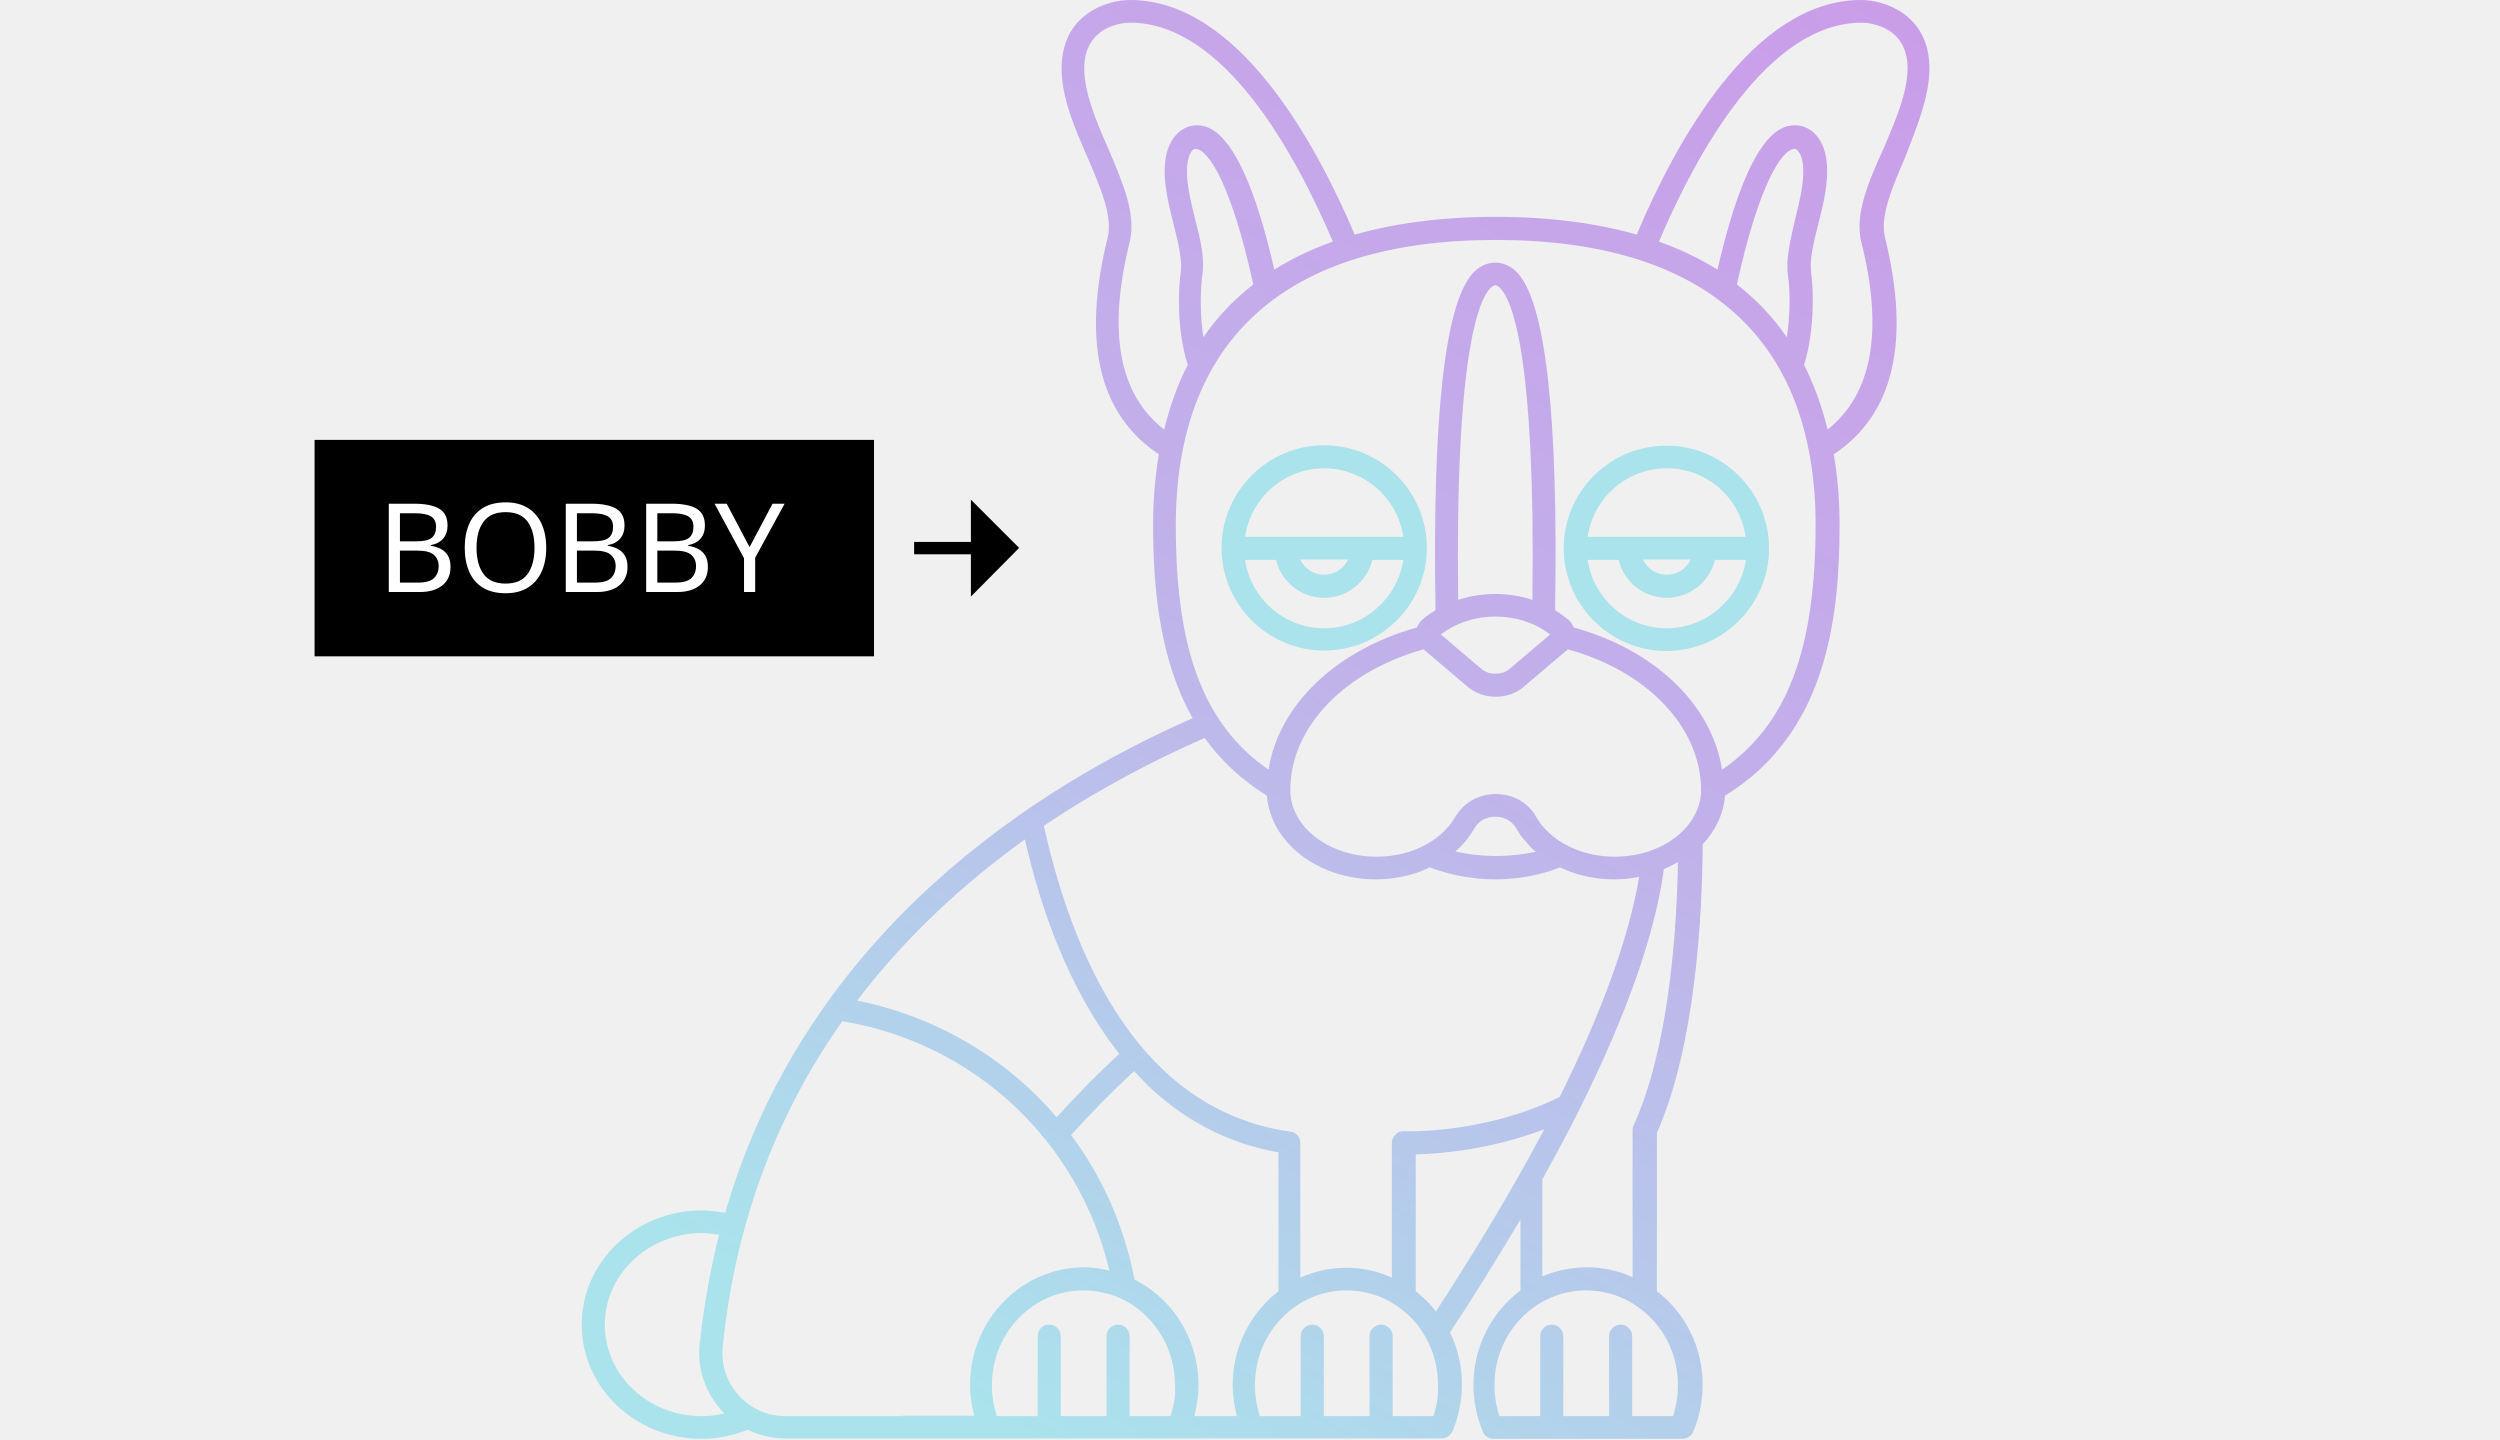
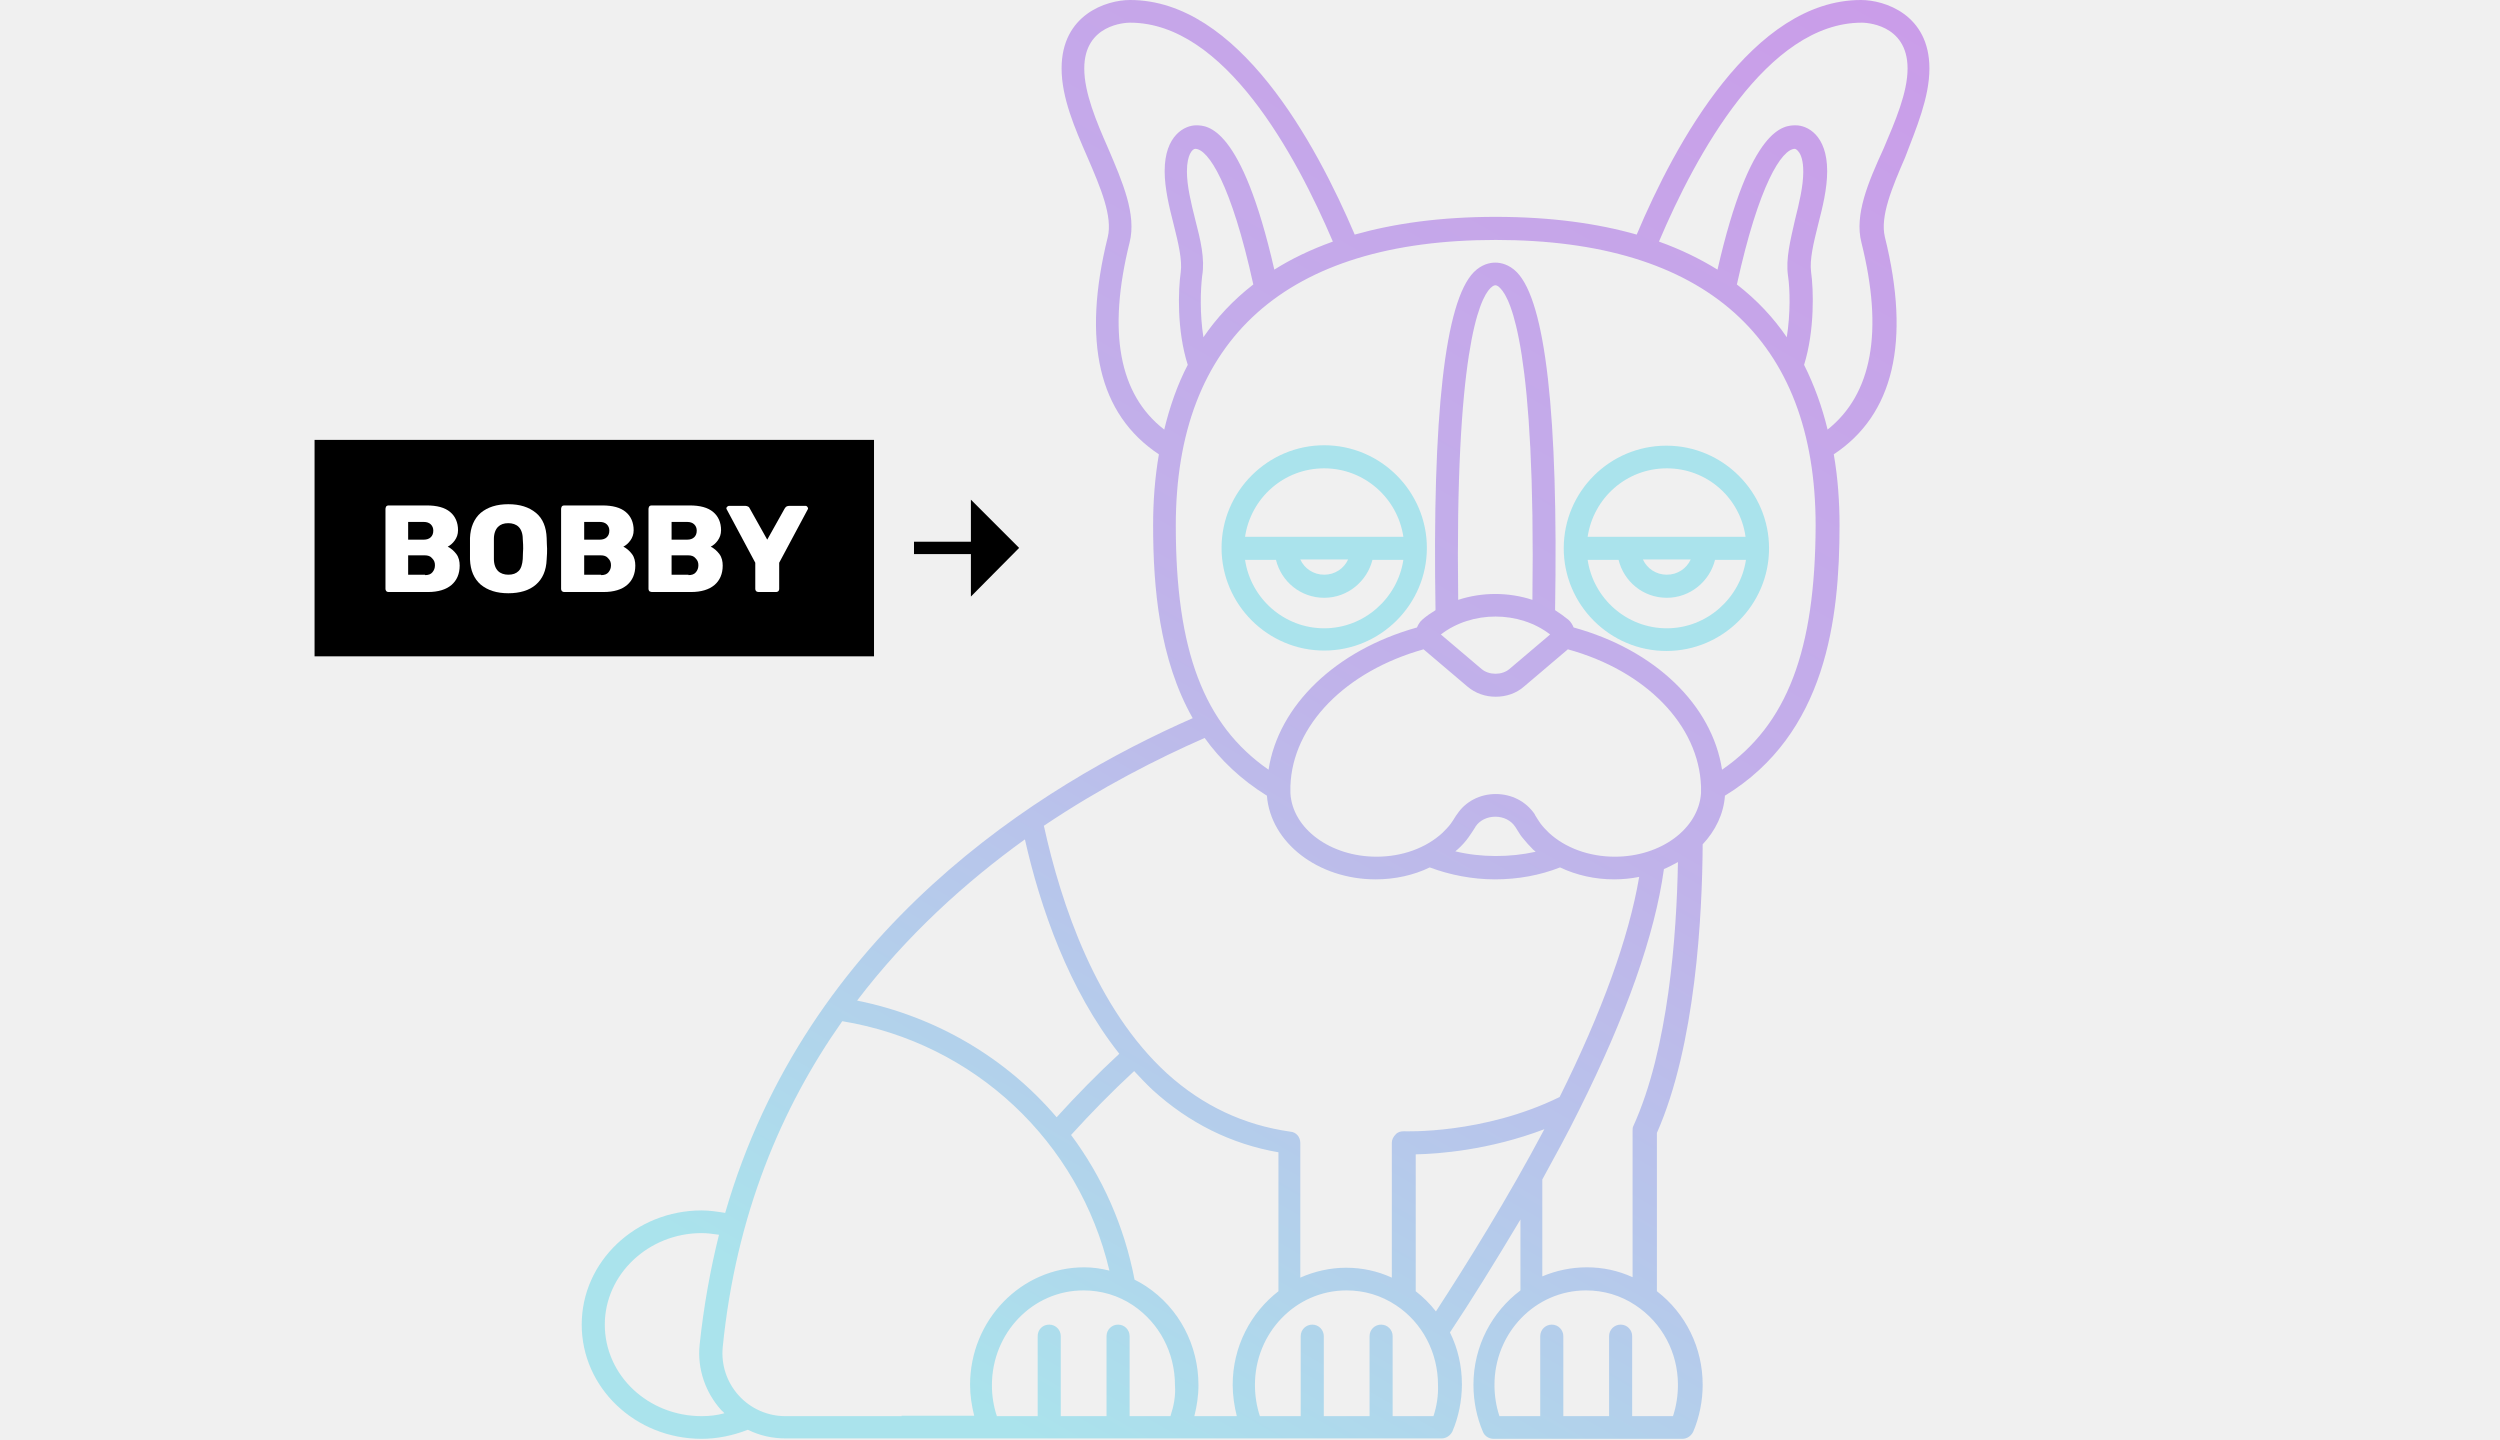
<svg xmlns="http://www.w3.org/2000/svg" version="1.1" id="Layer_1" x="0px" y="0px" viewBox="0 0 606.4 349.1" style="enable-background:new 0 0 606.4 349.1;" xml:space="preserve">
  <style type="text/css">
	.st0{fill:#AAE3EC;}
	.st1{fill:url(#SVGID_1_);}
- 	.st2{fill:#FFFFFF;}
- 	.st3{font-family:'Rubik-Bold';}
- 	.st4{font-size:30px;}
+ 	.st2{enable-background:new    ;}
+ 	.st3{fill:#FFFFFF;}
</style>
  <rect x="76.3" y="106.7" width="135.7" height="52.5" />
  <g>
-     <path class="st0" d="M321.2,108c-13.7,0-24.9,11.2-24.9,24.9s11.2,24.9,24.9,24.9c13.7,0,24.9-11.2,24.9-24.9S334.9,108,321.2,108z    M321.2,152.4c-9.7,0-17.8-7.2-19.2-16.6h7.5c1.3,5.3,6,9.2,11.7,9.2c5.7,0,10.4-4,11.7-9.2h7.5C339,145.1,330.9,152.4,321.2,152.4   z M315.4,135.7H327c-1,2.2-3.2,3.7-5.8,3.7C318.6,139.4,316.4,137.9,315.4,135.7z M302,130.2c1.4-9.4,9.4-16.6,19.2-16.6   c9.7,0,17.8,7.2,19.2,16.6H302z" />
-     <linearGradient id="SVGID_1_" gradientUnits="userSpaceOnUse" x1="217.66" y1="-31.22" x2="442.309" y2="357.884" gradientTransform="matrix(1 0 0 -1 0 349.8898)">
+     <path class="st0" d="M321.2,108c-13.7,0-24.9,11.2-24.9,24.9s11.2,24.9,24.9,24.9c13.7,0,24.9-11.2,24.9-24.9S334.9,108,321.2,108z    M321.2,152.4c-9.7,0-17.8-7.2-19.2-16.6h7.5c1.3,5.3,6,9.2,11.7,9.2s10.4-4,11.7-9.2h7.5C339,145.1,330.9,152.4,321.2,152.4z    M315.4,135.7H327c-1,2.2-3.2,3.7-5.8,3.7C318.6,139.4,316.4,137.9,315.4,135.7z M302,130.2c1.4-9.4,9.4-16.6,19.2-16.6   c9.7,0,17.8,7.2,19.2,16.6H302z" />
+     <linearGradient id="SVGID_1_" gradientUnits="userSpaceOnUse" x1="217.66" y1="873.11" x2="442.309" y2="484.006" gradientTransform="matrix(1 0 0 1 0 -492)">
      <stop offset="9.828819e-02" style="stop-color:#AAE3EC" />
      <stop offset="0.551" style="stop-color:#C1B1EA" />
      <stop offset="1" style="stop-color:#CA9DE9" />
    </linearGradient>
-     <path class="st1" d="M468,16.6C468,3.5,457.1,0,451.4,0c-26.2,0-45,34.6-54.4,56.9c-9.5-2.7-20.8-4.3-34.2-4.3   c-13.4,0-24.6,1.6-34.2,4.3C319.1,34.6,300.3,0,274.1,0c-5.7,0-16.6,3.5-16.6,16.6c0,7.1,3.2,14.5,6.3,21.6   c3.2,7.4,6.1,14.3,4.9,19.3c-6.3,25.4-2.2,43,12.4,52.7c-1,5.8-1.4,11.6-1.4,17.2c0,15.1,1.5,32.5,9.6,46.8   c-36.9,16.2-93.6,51.4-113.4,120c-1.9-0.3-3.8-0.6-5.7-0.6c-16,0-29.1,12.4-29.1,27.7c0,15.3,13,27.7,29.1,27.7   c3.8,0,7.6-0.8,11.2-2.2c2.8,1.4,5.9,2.1,9.1,2.1c0,0,0,0,0.1,0h22.6l0,0h90.7h3.5h42.3c1.1,0,2.1-0.7,2.6-1.7   c1.5-3.5,2.3-7.5,2.3-11.4c0-4.5-1-8.8-2.9-12.6c5-7.5,10.9-17,17.1-27.4V313c-6.9,5.2-11.4,13.5-11.4,22.9c0,4,0.8,7.9,2.3,11.4   c0.4,1,1.4,1.7,2.6,1.7h45.8c1.1,0,2.1-0.7,2.6-1.7c1.5-3.5,2.3-7.5,2.3-11.4c0-9-4.1-17.3-11.1-22.7v-38.4   c9.4-21.3,11-52.8,11.1-70c3.1-3.3,5.1-7.4,5.4-11.8c24.6-15,27.8-42.9,27.8-65.6c0-5.6-0.4-11.5-1.4-17.2   c14.5-9.6,18.7-27.3,12.4-52.7c-1.2-5,1.7-11.9,4.9-19.3C464.8,31.1,468,23.7,468,16.6z M274,58.8c1.7-6.8-1.7-14.6-5.2-22.8   c-2.9-6.6-5.8-13.5-5.8-19.4c0-10.7,10-11.1,11.1-11.1c22.9,0,40.2,32,49.2,53.1c-5.3,1.9-10.1,4.2-14.2,6.8c-8-35-16.3-35-19-35   c-2.6,0-7.6,2.3-7.6,11.1c0,4.2,1.1,8.7,2.2,13c1.1,4.4,2.1,8.6,1.7,11.5c-0.6,4.2-1,14,1.7,22.5c-2.6,5-4.4,10.3-5.7,15.7   C271.4,95.7,268.6,80.5,274,58.8z M289.9,53.2c-1-4-2-8.1-2-11.6c0-4.2,1.4-5.5,2-5.5c3.2,0,8.8,8.7,14.1,32.9   c-4.9,3.8-8.9,8.1-12.1,12.8c-0.9-5.7-0.7-11.5-0.3-14.9C292.3,62.8,291.2,58.2,289.9,53.2z M292.2,179c3.8,5.3,8.8,10.1,15.1,14   c0.9,11.4,12.4,20.3,26.4,20.3c4.6,0,9.2-1,13.1-2.9c4.8,1.8,10.3,2.9,15.8,2.9c5.6,0,11-1,15.8-2.9c4,1.9,8.5,2.9,13.1,2.9   c2.1,0,4.1-0.2,6.1-0.6c-2.5,14.7-9,32.7-19.3,53.4c-18.6,9.1-37.6,8.3-37.8,8.3c-0.8,0-1.5,0.2-2,0.8c-0.5,0.5-0.9,1.2-0.9,2v32.7   c-3.5-1.6-7.2-2.4-11.1-2.4c-3.9,0-7.7,0.9-11.1,2.4v-32.7c0-1.4-1-2.6-2.4-2.7c-11.3-1.6-21.3-6.3-29.9-14.1   c-17.2-15.7-25.7-41-29.9-60.1C267.2,190.9,280.8,184,292.2,179z M353,206.5c0.2-0.2,0.4-0.3,0.6-0.5c1-0.9,1.9-1.9,2.6-2.9   c0.4-0.5,1.2-1.8,1.6-2.4l0.1-0.2c1-1.5,2.8-2.4,4.8-2.4s3.8,0.9,4.8,2.4l0.2,0.3c0.4,0.6,1.2,2,1.6,2.4c0.8,1,1.7,2,2.6,2.9   c0.2,0.2,0.4,0.3,0.6,0.5C366.2,208,359.2,208,353,206.5z M248.6,203.6c3.7,16.4,10.6,36.5,22.9,52c-5.3,4.9-10.4,10.1-15.2,15.4   c-12.2-14.3-29.1-24.4-48.4-28.3C220,226.8,234.3,213.9,248.6,203.6z M170.2,343.5c-13,0-23.5-9.9-23.5-22.2   c0-12.2,10.6-22.2,23.5-22.2c1.4,0,2.8,0.2,4.2,0.4c-2.1,8.4-3.7,17.3-4.7,26.7c-0.6,5.8,1.4,11.6,5.3,15.9   c0.2,0.2,0.5,0.4,0.7,0.7C173.9,343.3,172.1,343.5,170.2,343.5z M218.7,343.5h-28.2l0,0c-4.3,0-8.4-1.8-11.3-5s-4.3-7.4-3.9-11.7   c3.2-32.1,14.2-58.1,29-79.1c32.1,5.3,57.4,29.2,64.8,60.5c-2-0.5-4-0.8-6.1-0.8c-15.3,0-27.7,12.8-27.7,28.5c0,2.6,0.4,5.1,1,7.5   h-17.6V343.5z M283.9,343.5H274v-19.4c0-1.5-1.2-2.8-2.8-2.8c-1.5,0-2.8,1.2-2.8,2.8v19.4h-11.1v-19.4c0-1.5-1.2-2.8-2.8-2.8   c-1.6,0-2.8,1.2-2.8,2.8v19.4h-9.9c-0.8-2.4-1.2-4.9-1.2-7.5c0-12.7,9.9-23,22.2-23c4.3,0,8.4,1.2,12,3.6   c6.4,4.3,10.2,11.5,10.2,19.4C285.2,338.6,284.7,341.1,283.9,343.5z M300,343.5h-10.3c0.6-2.4,1-4.9,1-7.5c0-9.7-4.7-18.7-12.7-24   c-0.9-0.6-1.8-1.1-2.8-1.6c-2.5-13-7.8-24.9-15.4-35.1c4.8-5.3,9.9-10.5,15.3-15.5c1.5,1.6,2.9,3.1,4.5,4.6   c8.8,8,19,13.1,30.5,15.1v33.7c-6.7,5.2-11.1,13.4-11.1,22.7C299,338.5,299.4,341.1,300,343.5z M347.7,343.5h-9.9v-19.4   c0-1.5-1.2-2.8-2.8-2.8c-1.5,0-2.8,1.2-2.8,2.8v19.4h-11.1v-19.4c0-1.5-1.2-2.8-2.8-2.8c-1.5,0-2.8,1.2-2.8,2.8v19.4h-8.3h-1.6   c-0.8-2.4-1.2-5-1.2-7.6c0-12.6,9.9-22.9,22.2-22.9c4.3,0,8.4,1.2,12,3.6c6.4,4.2,10.2,11.5,10.2,19.3   C348.9,338.5,348.5,341.1,347.7,343.5z M348.3,318.1c-1.4-1.8-3.1-3.5-4.9-4.9V280c5.4-0.1,17.8-1,31.2-6.1   C365.7,290.7,355.9,306.4,348.3,318.1z M407,335.9c0,2.6-0.4,5.2-1.2,7.6h-9.9v-19.4c0-1.5-1.2-2.8-2.8-2.8c-1.5,0-2.8,1.2-2.8,2.8   v19.4h-11.1v-19.4c0-1.5-1.2-2.8-2.8-2.8c-1.5,0-2.8,1.2-2.8,2.8v19.4h-9.9c-0.8-2.4-1.2-5-1.2-7.6c0-12.6,9.9-22.9,22.2-22.9   c4.3,0,8.4,1.2,12,3.6C403.2,320.9,407,328.1,407,335.9z M396.2,273.1c-0.2,0.4-0.2,0.7-0.2,1.1v35.6c-3.5-1.6-7.2-2.4-11.1-2.4   c-3.8,0-7.5,0.8-10.8,2.2v-23.5c3-5.5,6.1-11.1,8.9-16.8l0,0c11.4-22.8,18.4-42.5,20.6-58.5c1.2-0.5,2.3-1.1,3.4-1.7   C406.7,226.7,404.7,254.4,396.2,273.1z M412.6,192.4c-0.6,8.6-9.7,15.4-20.9,15.4c-6.2,0-12-2.1-16-5.8c-0.7-0.7-1.4-1.4-2-2.2   c-0.3-0.4-1-1.5-1.3-2l-0.2-0.4c-2.1-3-5.5-4.8-9.4-4.8c-3.8,0-7.3,1.8-9.3,4.8l-0.3,0.4c-0.3,0.5-1,1.6-1.3,2   c-0.6,0.8-1.3,1.5-2,2.2c-4,3.7-9.8,5.8-16,5.8c-11.2,0-20.4-6.8-20.9-15.4c0-0.3,0-1.2,0-1.7c0.5-14.8,13.4-27.9,32.3-33.2l10.6,9   c2,1.7,4.4,2.5,6.9,2.5s5-0.8,6.9-2.5l10.6-9c18.9,5.2,31.8,18.4,32.3,33.3C412.6,191.1,412.6,192,412.6,192.4z M376,153.9   l-9.9,8.4c-1.8,1.5-4.9,1.5-6.7,0l-9.9-8.4C357,148.1,368.5,148.1,376,153.9z M361.5,69.9c0.7-0.7,1.1-0.7,1.2-0.7s0.6,0,1.2,0.7   c2.7,2.7,8.6,15.5,7.8,75.6c-5.8-1.9-12.2-1.9-18,0C352.9,85.5,358.8,72.6,361.5,69.9z M417.7,186.7c-2.4-15.7-16.3-29.1-36-34.5   c-0.3-0.7-0.7-1.4-1.3-1.9c-1-0.8-2.1-1.6-3.2-2.3c0.8-47.2-2.3-74.9-9.3-82c-1.9-1.9-3.9-2.3-5.2-2.3c-1.3,0-3.3,0.4-5.2,2.3   c-7,7.1-10.1,34.7-9.3,82c-1.1,0.7-2.2,1.4-3.2,2.3c-0.6,0.5-1,1.2-1.3,1.9c-19.7,5.5-33.6,18.9-36,34.5   c-15.7-10.9-22.5-28.9-22.5-59.2c0-45.3,26.8-69.3,77.6-69.3s77.6,23.9,77.6,69.3C440.3,157.8,433.5,175.8,417.7,186.7z    M433.7,66.9c0.5,3.3,0.6,9.2-0.3,14.9c-3.2-4.7-7.2-9-12.1-12.8c5.3-24.2,10.9-32.9,14.1-32.9c0,0,2,0.5,2,5.5c0,3.6-1,7.7-2,11.7   C434.3,58.2,433.1,62.8,433.7,66.9z M451.5,58.8c5.4,21.6,2.6,36.8-8.2,45.4c-1.3-5.4-3.2-10.7-5.7-15.7c2.6-8.4,2.3-18.3,1.7-22.5   c-0.4-3,0.6-7.1,1.7-11.5c1.1-4.3,2.2-8.7,2.2-13c0-8.8-4.9-11.1-7.6-11.1c-2.8,0-11,0-19,35c-4.2-2.6-8.9-4.9-14.2-6.8   c8.9-21,26.3-53.1,49.2-53.1c0.5,0,11.1,0.1,11.1,11.1c0,5.9-3,12.8-5.8,19.4C453.1,44.3,449.8,52.1,451.5,58.8z" />
+     <path class="st1" d="M468,16.6C468,3.5,457.1,0,451.4,0c-26.2,0-45,34.6-54.4,56.9c-9.5-2.7-20.8-4.3-34.2-4.3   c-13.4,0-24.6,1.6-34.2,4.3C319.1,34.6,300.3,0,274.1,0c-5.7,0-16.6,3.5-16.6,16.6c0,7.1,3.2,14.5,6.3,21.6   c3.2,7.4,6.1,14.3,4.9,19.3c-6.3,25.4-2.2,43,12.4,52.7c-1,5.8-1.4,11.6-1.4,17.2c0,15.1,1.5,32.5,9.6,46.8   c-36.9,16.2-93.6,51.4-113.4,120c-1.9-0.3-3.8-0.6-5.7-0.6c-16,0-29.1,12.4-29.1,27.7c0,15.3,13,27.7,29.1,27.7   c3.8,0,7.6-0.8,11.2-2.2c2.8,1.4,5.9,2.1,9.1,2.1c0,0,0,0,0.1,0h22.6l0,0h90.7h3.5h42.3c1.1,0,2.1-0.7,2.6-1.7   c1.5-3.5,2.3-7.5,2.3-11.4c0-4.5-1-8.8-2.9-12.6c5-7.5,10.9-17,17.1-27.4V313c-6.9,5.2-11.4,13.5-11.4,22.9c0,4,0.8,7.9,2.3,11.4   c0.4,1,1.4,1.7,2.6,1.7h45.8c1.1,0,2.1-0.7,2.6-1.7c1.5-3.5,2.3-7.5,2.3-11.4c0-9-4.1-17.3-11.1-22.7v-38.4   c9.4-21.3,11-52.8,11.1-70c3.1-3.3,5.1-7.4,5.4-11.8c24.6-15,27.8-42.9,27.8-65.6c0-5.6-0.4-11.5-1.4-17.2   c14.5-9.6,18.7-27.3,12.4-52.7c-1.2-5,1.7-11.9,4.9-19.3C464.8,31.1,468,23.7,468,16.6z M274,58.8c1.7-6.8-1.7-14.6-5.2-22.8   c-2.9-6.6-5.8-13.5-5.8-19.4c0-10.7,10-11.1,11.1-11.1c22.9,0,40.2,32,49.2,53.1c-5.3,1.9-10.1,4.2-14.2,6.8c-8-35-16.3-35-19-35   c-2.6,0-7.6,2.3-7.6,11.1c0,4.2,1.1,8.7,2.2,13c1.1,4.4,2.1,8.6,1.7,11.5c-0.6,4.2-1,14,1.7,22.5c-2.6,5-4.4,10.3-5.7,15.7   C271.4,95.7,268.6,80.5,274,58.8z M289.9,53.2c-1-4-2-8.1-2-11.6c0-4.2,1.4-5.5,2-5.5c3.2,0,8.8,8.7,14.1,32.9   c-4.9,3.8-8.9,8.1-12.1,12.8c-0.9-5.7-0.7-11.5-0.3-14.9C292.3,62.8,291.2,58.2,289.9,53.2z M292.2,179c3.8,5.3,8.8,10.1,15.1,14   c0.9,11.4,12.4,20.3,26.4,20.3c4.6,0,9.2-1,13.1-2.9c4.8,1.8,10.3,2.9,15.8,2.9c5.6,0,11-1,15.8-2.9c4,1.9,8.5,2.9,13.1,2.9   c2.1,0,4.1-0.2,6.1-0.6c-2.5,14.7-9,32.7-19.3,53.4c-18.6,9.1-37.6,8.3-37.8,8.3c-0.8,0-1.5,0.2-2,0.8c-0.5,0.5-0.9,1.2-0.9,2v32.7   c-3.5-1.6-7.2-2.4-11.1-2.4s-7.7,0.9-11.1,2.4v-32.7c0-1.4-1-2.6-2.4-2.7c-11.3-1.6-21.3-6.3-29.9-14.1   c-17.2-15.7-25.7-41-29.9-60.1C267.2,190.9,280.8,184,292.2,179z M353,206.5c0.2-0.2,0.4-0.3,0.6-0.5c1-0.9,1.9-1.9,2.6-2.9   c0.4-0.5,1.2-1.8,1.6-2.4l0.1-0.2c1-1.5,2.8-2.4,4.8-2.4s3.8,0.9,4.8,2.4l0.2,0.3c0.4,0.6,1.2,2,1.6,2.4c0.8,1,1.7,2,2.6,2.9   c0.2,0.2,0.4,0.3,0.6,0.5C366.2,208,359.2,208,353,206.5z M248.6,203.6c3.7,16.4,10.6,36.5,22.9,52c-5.3,4.9-10.4,10.1-15.2,15.4   c-12.2-14.3-29.1-24.4-48.4-28.3C220,226.8,234.3,213.9,248.6,203.6z M170.2,343.5c-13,0-23.5-9.9-23.5-22.2   c0-12.2,10.6-22.2,23.5-22.2c1.4,0,2.8,0.2,4.2,0.4c-2.1,8.4-3.7,17.3-4.7,26.7c-0.6,5.8,1.4,11.6,5.3,15.9   c0.2,0.2,0.5,0.4,0.7,0.7C173.9,343.3,172.1,343.5,170.2,343.5z M218.7,343.5h-28.2l0,0c-4.3,0-8.4-1.8-11.3-5s-4.3-7.4-3.9-11.7   c3.2-32.1,14.2-58.1,29-79.1c32.1,5.3,57.4,29.2,64.8,60.5c-2-0.5-4-0.8-6.1-0.8c-15.3,0-27.7,12.8-27.7,28.5c0,2.6,0.4,5.1,1,7.5   h-17.6V343.5z M283.9,343.5H274v-19.4c0-1.5-1.2-2.8-2.8-2.8c-1.5,0-2.8,1.2-2.8,2.8v19.4h-11.1v-19.4c0-1.5-1.2-2.8-2.8-2.8   c-1.6,0-2.8,1.2-2.8,2.8v19.4h-9.9c-0.8-2.4-1.2-4.9-1.2-7.5c0-12.7,9.9-23,22.2-23c4.3,0,8.4,1.2,12,3.6   c6.4,4.3,10.2,11.5,10.2,19.4C285.2,338.6,284.7,341.1,283.9,343.5z M300,343.5h-10.3c0.6-2.4,1-4.9,1-7.5c0-9.7-4.7-18.7-12.7-24   c-0.9-0.6-1.8-1.1-2.8-1.6c-2.5-13-7.8-24.9-15.4-35.1c4.8-5.3,9.9-10.5,15.3-15.5c1.5,1.6,2.9,3.1,4.5,4.6   c8.8,8,19,13.1,30.5,15.1v33.7c-6.7,5.2-11.1,13.4-11.1,22.7C299,338.5,299.4,341.1,300,343.5z M347.7,343.5h-9.9v-19.4   c0-1.5-1.2-2.8-2.8-2.8c-1.5,0-2.8,1.2-2.8,2.8v19.4h-11.1v-19.4c0-1.5-1.2-2.8-2.8-2.8c-1.5,0-2.8,1.2-2.8,2.8v19.4h-8.3h-1.6   c-0.8-2.4-1.2-5-1.2-7.6c0-12.6,9.9-22.9,22.2-22.9c4.3,0,8.4,1.2,12,3.6c6.4,4.2,10.2,11.5,10.2,19.3   C348.9,338.5,348.5,341.1,347.7,343.5z M348.3,318.1c-1.4-1.8-3.1-3.5-4.9-4.9V280c5.4-0.1,17.8-1,31.2-6.1   C365.7,290.7,355.9,306.4,348.3,318.1z M407,335.9c0,2.6-0.4,5.2-1.2,7.6h-9.9v-19.4c0-1.5-1.2-2.8-2.8-2.8c-1.5,0-2.8,1.2-2.8,2.8   v19.4h-11.1v-19.4c0-1.5-1.2-2.8-2.8-2.8c-1.5,0-2.8,1.2-2.8,2.8v19.4h-9.9c-0.8-2.4-1.2-5-1.2-7.6c0-12.6,9.9-22.9,22.2-22.9   c4.3,0,8.4,1.2,12,3.6C403.2,320.9,407,328.1,407,335.9z M396.2,273.1c-0.2,0.4-0.2,0.7-0.2,1.1v35.6c-3.5-1.6-7.2-2.4-11.1-2.4   c-3.8,0-7.5,0.8-10.8,2.2v-23.5c3-5.5,6.1-11.1,8.9-16.8l0,0c11.4-22.8,18.4-42.5,20.6-58.5c1.2-0.5,2.3-1.1,3.4-1.7   C406.7,226.7,404.7,254.4,396.2,273.1z M412.6,192.4c-0.6,8.6-9.7,15.4-20.9,15.4c-6.2,0-12-2.1-16-5.8c-0.7-0.7-1.4-1.4-2-2.2   c-0.3-0.4-1-1.5-1.3-2l-0.2-0.4c-2.1-3-5.5-4.8-9.4-4.8c-3.8,0-7.3,1.8-9.3,4.8l-0.3,0.4c-0.3,0.5-1,1.6-1.3,2   c-0.6,0.8-1.3,1.5-2,2.2c-4,3.7-9.8,5.8-16,5.8c-11.2,0-20.4-6.8-20.9-15.4c0-0.3,0-1.2,0-1.7c0.5-14.8,13.4-27.9,32.3-33.2l10.6,9   c2,1.7,4.4,2.5,6.9,2.5s5-0.8,6.9-2.5l10.6-9c18.9,5.2,31.8,18.4,32.3,33.3C412.6,191.1,412.6,192,412.6,192.4z M376,153.9   l-9.9,8.4c-1.8,1.5-4.9,1.5-6.7,0l-9.9-8.4C357,148.1,368.5,148.1,376,153.9z M361.5,69.9c0.7-0.7,1.1-0.7,1.2-0.7s0.6,0,1.2,0.7   c2.7,2.7,8.6,15.5,7.8,75.6c-5.8-1.9-12.2-1.9-18,0C352.9,85.5,358.8,72.6,361.5,69.9z M417.7,186.7c-2.4-15.7-16.3-29.1-36-34.5   c-0.3-0.7-0.7-1.4-1.3-1.9c-1-0.8-2.1-1.6-3.2-2.3c0.8-47.2-2.3-74.9-9.3-82c-1.9-1.9-3.9-2.3-5.2-2.3c-1.3,0-3.3,0.4-5.2,2.3   c-7,7.1-10.1,34.7-9.3,82c-1.1,0.7-2.2,1.4-3.2,2.3c-0.6,0.5-1,1.2-1.3,1.9c-19.7,5.5-33.6,18.9-36,34.5   c-15.7-10.9-22.5-28.9-22.5-59.2c0-45.3,26.8-69.3,77.6-69.3s77.6,23.9,77.6,69.3C440.3,157.8,433.5,175.8,417.7,186.7z    M433.7,66.9c0.5,3.3,0.6,9.2-0.3,14.9c-3.2-4.7-7.2-9-12.1-12.8c5.3-24.2,10.9-32.9,14.1-32.9c0,0,2,0.5,2,5.5c0,3.6-1,7.7-2,11.7   C434.3,58.2,433.1,62.8,433.7,66.9z M451.5,58.8c5.4,21.6,2.6,36.8-8.2,45.4c-1.3-5.4-3.2-10.7-5.7-15.7c2.6-8.4,2.3-18.3,1.7-22.5   c-0.4-3,0.6-7.1,1.7-11.5c1.1-4.3,2.2-8.7,2.2-13c0-8.8-4.9-11.1-7.6-11.1c-2.8,0-11,0-19,35c-4.2-2.6-8.9-4.9-14.2-6.8   c8.9-21,26.3-53.1,49.2-53.1c0.5,0,11.1,0.1,11.1,11.1c0,5.9-3,12.8-5.8,19.4C453.1,44.3,449.8,52.1,451.5,58.8z" />
    <path class="st0" d="M379.3,133c0,13.7,11.2,24.9,24.9,24.9s24.9-11.2,24.9-24.9s-11.2-24.9-24.9-24.9S379.3,119.2,379.3,133z    M404.3,152.4c-9.7,0-17.8-7.2-19.2-16.6h7.5c1.3,5.3,6,9.2,11.7,9.2s10.4-4,11.7-9.2h7.5C422.1,145.1,414,152.4,404.3,152.4z    M398.5,135.7h11.6c-1,2.2-3.2,3.7-5.8,3.7C401.7,139.4,399.5,137.9,398.5,135.7z M423.4,130.2h-38.3c1.4-9.4,9.4-16.6,19.2-16.6   S422.1,120.8,423.4,130.2z" />
  </g>
-   <text transform="matrix(1 0 0 1 91.4 143.6)" class="st2 st3 st4">BOBBY</text>
+   <g class="st2">
+     <path class="st3" d="M93.7,143.4c-0.1-0.2-0.2-0.3-0.2-0.5v-19.5c0-0.2,0.1-0.4,0.2-0.6c0.1-0.1,0.3-0.2,0.5-0.2h9.3   c2.5,0,4.4,0.5,5.7,1.6c1.2,1,1.9,2.5,1.9,4.4c0,1-0.3,1.8-0.8,2.5c-0.5,0.7-1.1,1.2-1.7,1.5c0.8,0.4,1.5,1,2.1,1.8   c0.6,0.8,0.8,1.8,0.8,2.8c0,2-0.7,3.6-2,4.7s-3.2,1.7-5.7,1.7h-9.5C94,143.6,93.8,143.5,93.7,143.4z M102.8,130.9   c0.7,0,1.3-0.2,1.7-0.6c0.4-0.4,0.6-0.9,0.6-1.6c0-0.6-0.2-1.1-0.6-1.5c-0.4-0.4-1-0.6-1.7-0.6h-3.8v4.3H102.8z M103.1,139.5   c0.8,0,1.4-0.2,1.8-0.7c0.4-0.5,0.6-1,0.6-1.7c0-0.7-0.2-1.2-0.7-1.7c-0.4-0.5-1-0.7-1.8-0.7h-4v4.7H103.1z" />
+     <path class="st3" d="M116.6,141.8c-1.6-1.4-2.5-3.4-2.6-6.1c0-0.6,0-1.4,0-2.6c0-1.2,0-2,0-2.6c0.1-2.6,1-4.7,2.6-6.1   c1.7-1.4,3.9-2.1,6.7-2.1c2.8,0,5,0.7,6.7,2.1c1.7,1.4,2.5,3.5,2.6,6.1c0,1.2,0.1,2,0.1,2.6c0,0.6,0,1.5-0.1,2.6   c-0.1,2.7-1,4.7-2.6,6.1c-1.6,1.4-3.9,2.1-6.7,2.1C120.5,143.9,118.3,143.2,116.6,141.8z M125.8,138.5c0.6-0.6,0.9-1.6,1-2.9   c0-1.2,0.1-2,0.1-2.5c0-0.5,0-1.3-0.1-2.4c0-1.3-0.4-2.3-1-2.9c-0.6-0.6-1.5-0.9-2.5-0.9c-1.1,0-1.9,0.3-2.5,0.9   c-0.6,0.6-1,1.6-1,2.9c0,0.6,0,1.4,0,2.4c0,1.1,0,1.9,0,2.5c0,1.3,0.4,2.3,1,2.9c0.6,0.6,1.5,0.9,2.5,0.9   C124.4,139.4,125.2,139.1,125.8,138.5z" />
+     <path class="st3" d="M136.3,143.4c-0.1-0.2-0.2-0.3-0.2-0.5v-19.5c0-0.2,0.1-0.4,0.2-0.6c0.1-0.1,0.3-0.2,0.5-0.2h9.3   c2.5,0,4.4,0.5,5.7,1.6c1.2,1,1.9,2.5,1.9,4.4c0,1-0.3,1.8-0.8,2.5c-0.5,0.7-1.1,1.2-1.7,1.5c0.8,0.4,1.5,1,2.1,1.8   c0.6,0.8,0.8,1.8,0.8,2.8c0,2-0.7,3.6-2,4.7s-3.2,1.7-5.7,1.7h-9.5C136.6,143.6,136.5,143.5,136.3,143.4z M145.5,130.9   c0.7,0,1.3-0.2,1.7-0.6c0.4-0.4,0.6-0.9,0.6-1.6c0-0.6-0.2-1.1-0.6-1.5c-0.4-0.4-1-0.6-1.7-0.6h-3.8v4.3H145.5z M145.8,139.5   c0.8,0,1.4-0.2,1.8-0.7c0.4-0.5,0.6-1,0.6-1.7c0-0.7-0.2-1.2-0.7-1.7c-0.4-0.5-1-0.7-1.8-0.7h-4v4.7H145.8z" />
+     <path class="st3" d="M157.5,143.4c-0.1-0.2-0.2-0.3-0.2-0.5v-19.5c0-0.2,0.1-0.4,0.2-0.6c0.1-0.1,0.3-0.2,0.5-0.2h9.3   c2.5,0,4.4,0.5,5.7,1.6c1.2,1,1.9,2.5,1.9,4.4c0,1-0.3,1.8-0.8,2.5c-0.5,0.7-1.1,1.2-1.7,1.5c0.8,0.4,1.5,1,2.1,1.8   c0.6,0.8,0.8,1.8,0.8,2.8c0,2-0.7,3.6-2,4.7s-3.2,1.7-5.7,1.7h-9.5C157.9,143.6,157.7,143.5,157.5,143.4z M166.7,130.9   c0.7,0,1.3-0.2,1.7-0.6c0.4-0.4,0.6-0.9,0.6-1.6c0-0.6-0.2-1.1-0.6-1.5c-0.4-0.4-1-0.6-1.7-0.6h-3.8v4.3H166.7z M167,139.5   c0.8,0,1.4-0.2,1.8-0.7c0.4-0.5,0.6-1,0.6-1.7c0-0.7-0.2-1.2-0.7-1.7c-0.4-0.5-1-0.7-1.8-0.7h-4v4.7H167z" />
+     <path class="st3" d="M183.4,143.4c-0.1-0.2-0.2-0.3-0.2-0.5v-6.4l-6.9-12.9c-0.1-0.1-0.1-0.2-0.1-0.3c0-0.2,0.1-0.3,0.2-0.4   c0.1-0.1,0.3-0.2,0.4-0.2h4c0.3,0,0.5,0.1,0.7,0.2c0.2,0.1,0.3,0.3,0.4,0.5l4.2,7.5l4.2-7.5c0.1-0.2,0.2-0.3,0.4-0.5   c0.2-0.1,0.4-0.2,0.7-0.2h4c0.2,0,0.3,0.1,0.4,0.2s0.2,0.3,0.2,0.4c0,0.1,0,0.2-0.1,0.3l-6.9,12.9v6.4c0,0.2-0.1,0.4-0.2,0.5   s-0.3,0.2-0.6,0.2h-4.1C183.7,143.6,183.6,143.5,183.4,143.4z" />
+   </g>
  <g>
    <polygon points="235.5,144.7 247.2,132.9 235.5,121.2  " />
-     <rect x="228.9" y="124.4" transform="matrix(-1.836970e-16 1 -1 -1.836970e-16 363.3331 -97.4526)" width="3" height="17.2" />
+     <rect x="221.7" y="131.4" width="17.2" height="3" />
  </g>
</svg>
